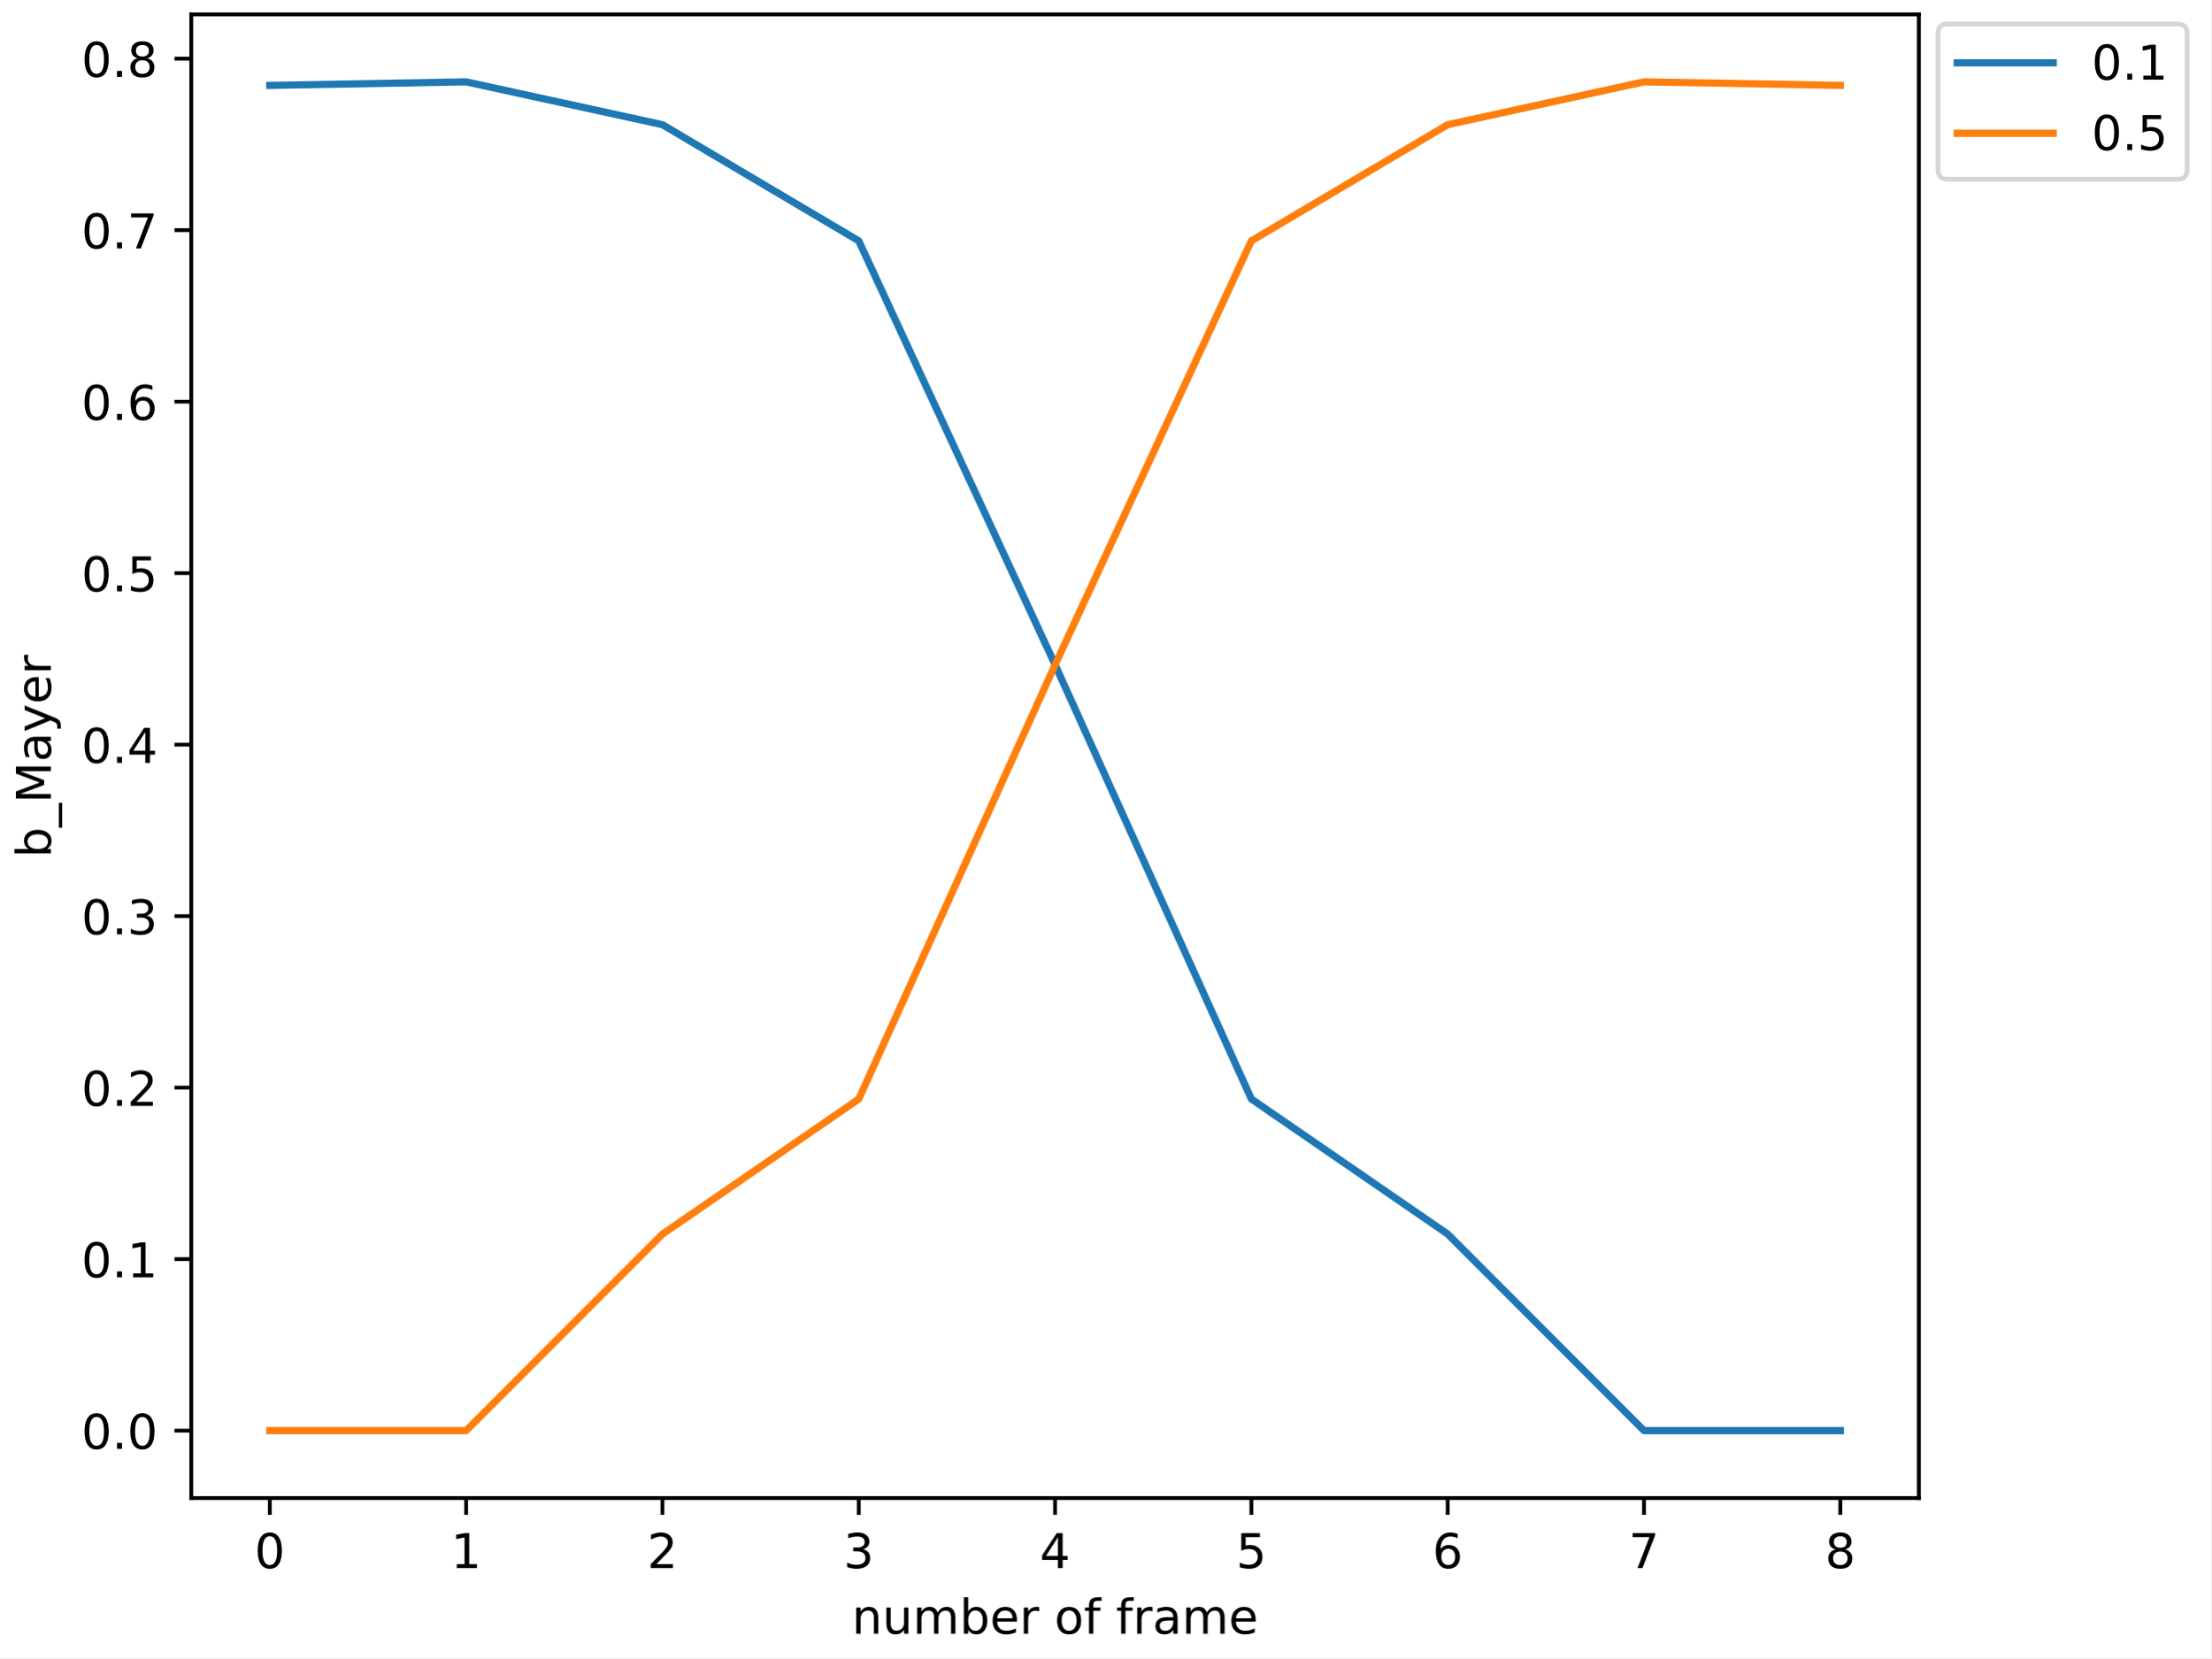
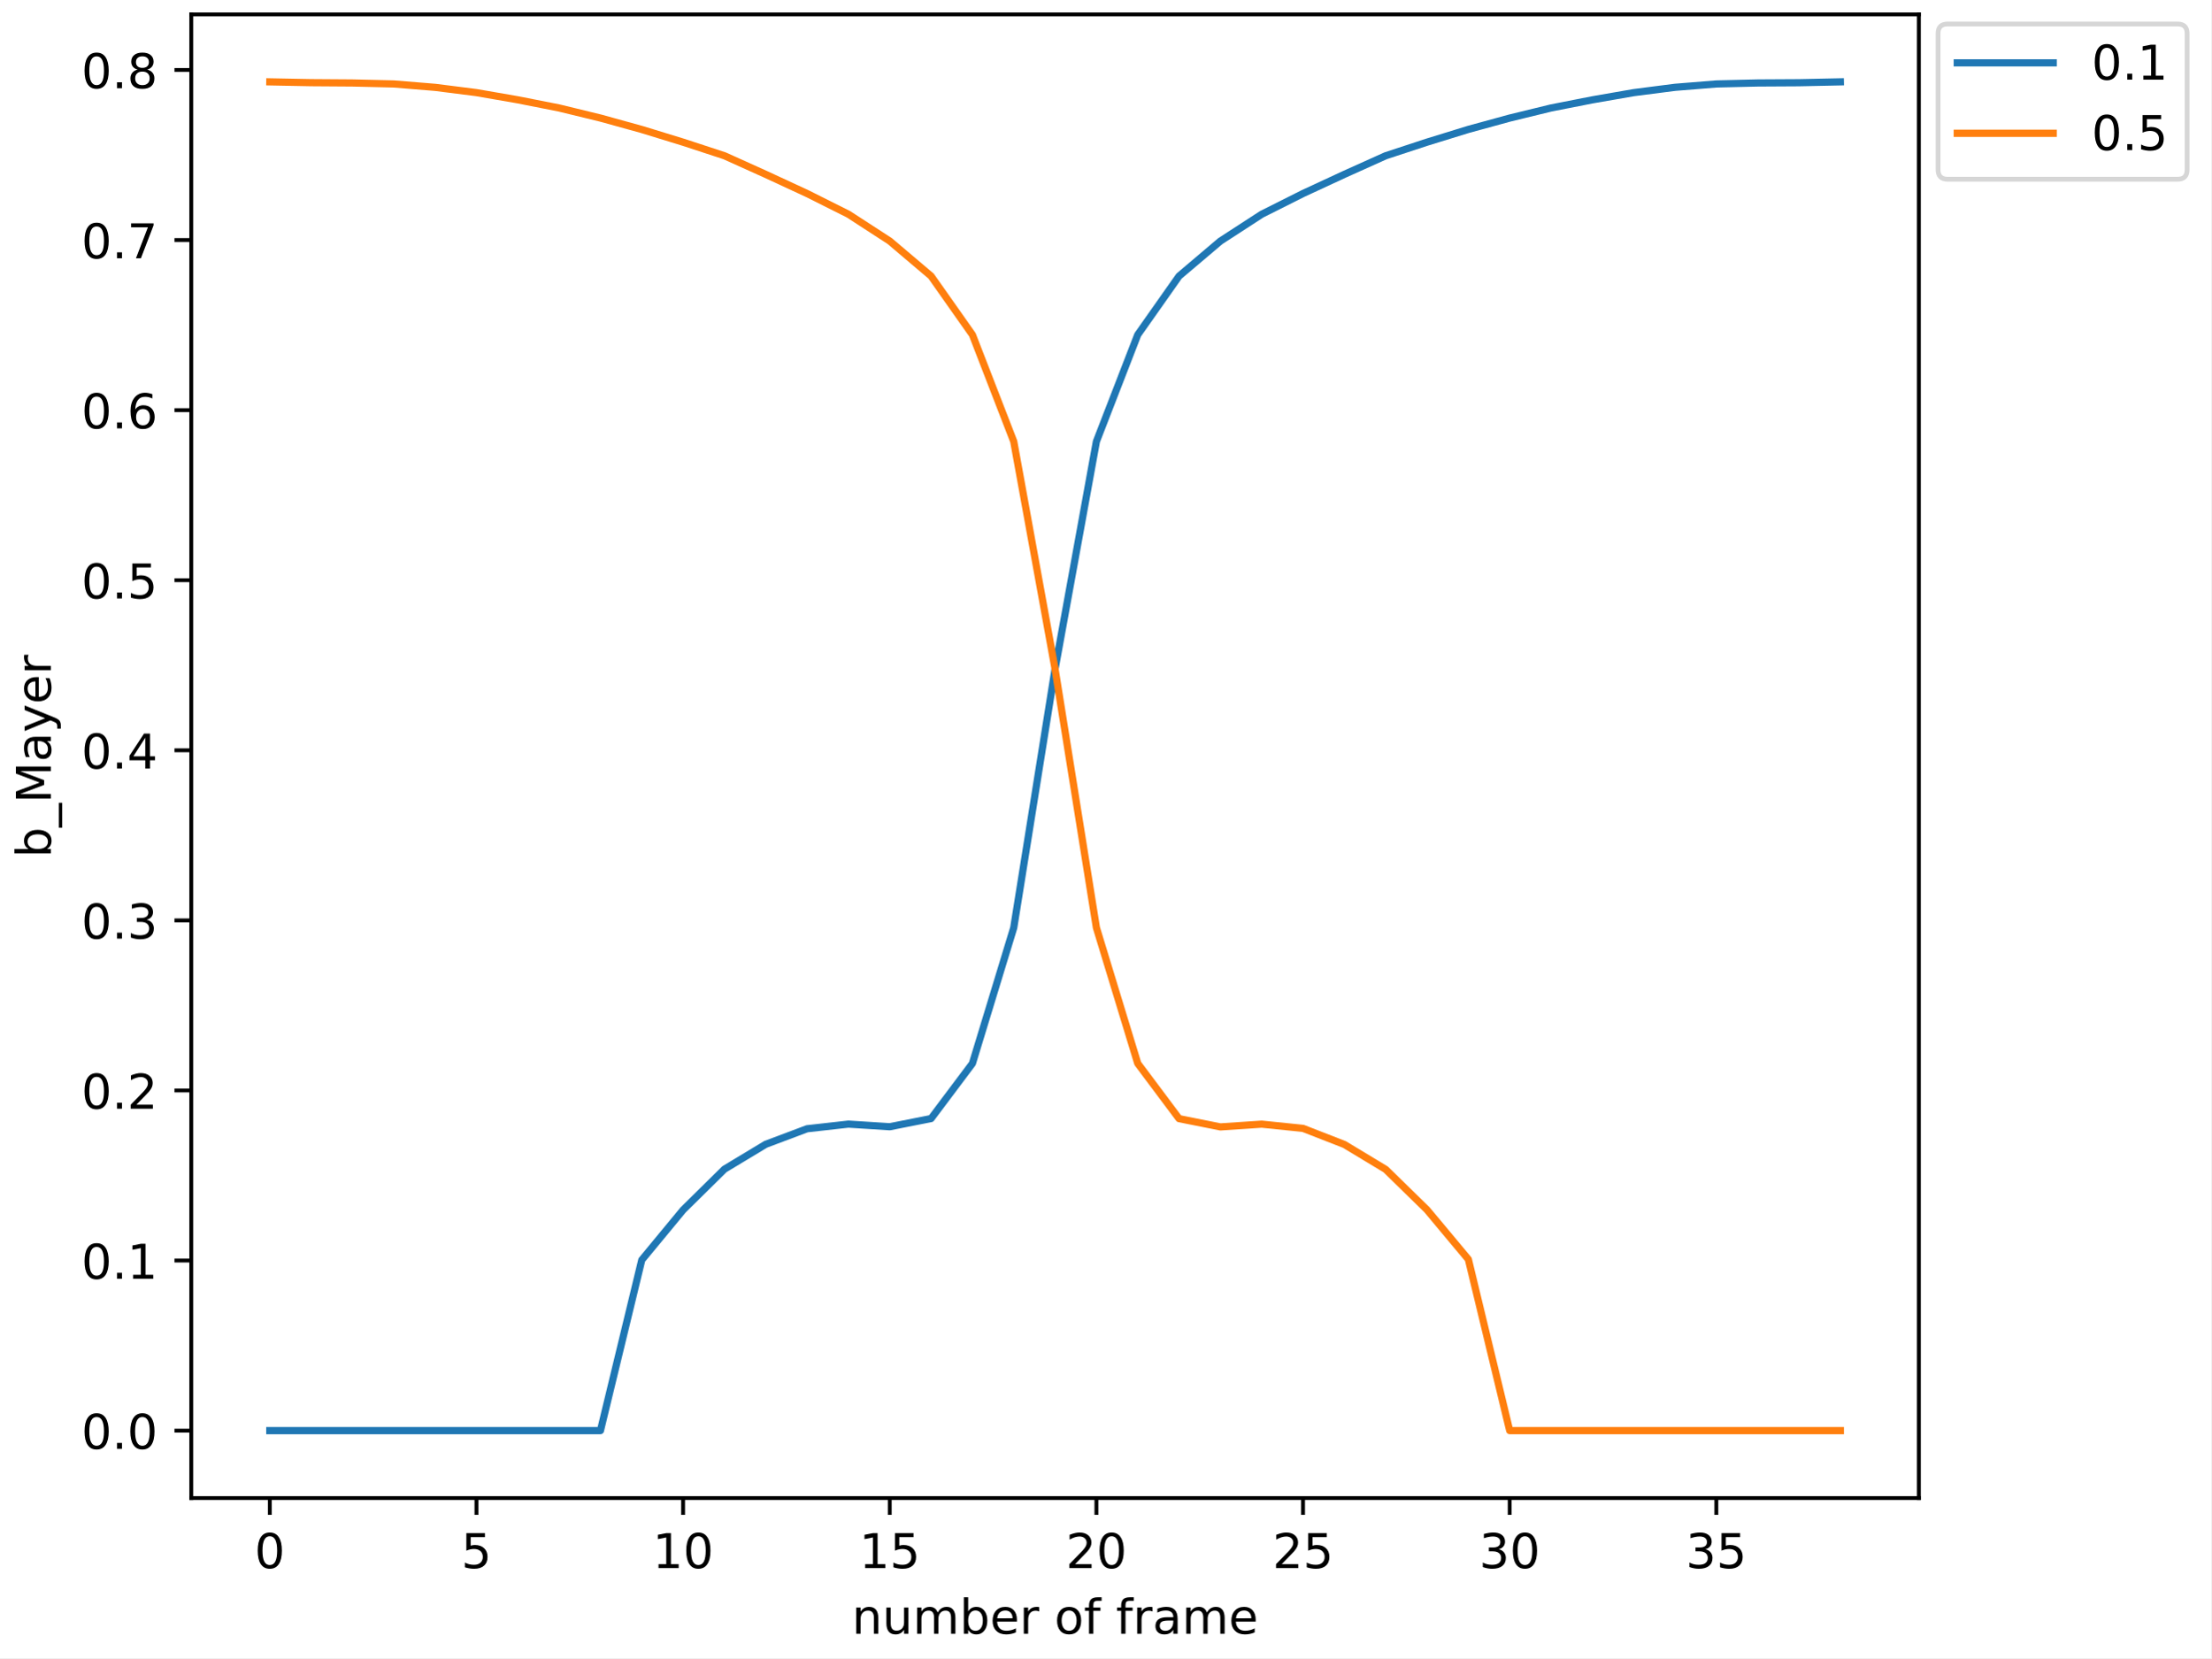
<svg xmlns="http://www.w3.org/2000/svg" xmlns:xlink="http://www.w3.org/1999/xlink" width="460.8pt" height="345.6pt" viewBox="0 0 460.8 345.6" version="1.1">
  <defs>
    <style type="text/css">*{stroke-linejoin: round; stroke-linecap: butt}</style>
  </defs>
  <g id="figure_1">
    <g id="patch_1">
      <path d="M 0 345.6  L 460.8 345.6  L 460.8 0  L 0 0  z " style="fill: #ffffff" />
    </g>
    <g id="axes_1">
      <g id="patch_2">
        <path d="M 39.86 312.244  L 399.896 312.244  L 399.896 3  L 39.86 3  z " style="fill: #ffffff" />
      </g>
      <g id="matplotlib.axis_1">
        <g id="xtick_1">
          <g id="line2d_1">
            <defs>
-               <path id="ma5e9bd788d" d="M 0 0  L 0 3.5  " style="stroke: #000000; stroke-width: 0.8" />
+               <path id="mf70bf6d22e" d="M 0 0  L 0 3.5  " style="stroke: #000000; stroke-width: 0.8" />
            </defs>
            <g>
-               <use xlink:href="#ma5e9bd788d" x="56.225" y="312.244" style="stroke: #000000; stroke-width: 0.8" />
+               <use xlink:href="#mf70bf6d22e" x="56.225" y="312.244" style="stroke: #000000; stroke-width: 0.8" />
            </g>
          </g>
          <g id="text_1">
            <g transform="translate(53.04366 326.8419) scale(0.1 -0.1)">
              <defs>
                <path id="DejaVuSans-30" d="M 2034 4250  Q 1547 4250 1301 3770  Q 1056 3291 1056 2328  Q 1056 1369 1301 889  Q 1547 409 2034 409  Q 2525 409 2770 889  Q 3016 1369 3016 2328  Q 3016 3291 2770 3770  Q 2525 4250 2034 4250  z M 2034 4750  Q 2819 4750 3233 4129  Q 3647 3509 3647 2328  Q 3647 1150 3233 529  Q 2819 -91 2034 -91  Q 1250 -91 836 529  Q 422 1150 422 2328  Q 422 3509 836 4129  Q 1250 4750 2034 4750  z " transform="scale(0.015625)" />
              </defs>
              <use xlink:href="#DejaVuSans-30" />
            </g>
          </g>
        </g>
        <g id="xtick_2">
          <g id="line2d_2">
            <g>
-               <use xlink:href="#ma5e9bd788d" x="97.138" y="312.244" style="stroke: #000000; stroke-width: 0.8" />
+               <use xlink:href="#mf70bf6d22e" x="99.291" y="312.244" style="stroke: #000000; stroke-width: 0.8" />
            </g>
          </g>
          <g id="text_2">
-             <g transform="translate(93.95691 326.8419) scale(0.1 -0.1)">
-               <defs>
-                 <path id="DejaVuSans-31" d="M 794 531  L 1825 531  L 1825 4091  L 703 3866  L 703 4441  L 1819 4666  L 2450 4666  L 2450 531  L 3481 531  L 3481 0  L 794 0  L 794 531  z " transform="scale(0.015625)" />
-               </defs>
-               <use xlink:href="#DejaVuSans-31" />
+             <g transform="translate(96.11023 326.8419) scale(0.1 -0.1)">
+               <defs>
+                 <path id="DejaVuSans-35" d="M 691 4666  L 3169 4666  L 3169 4134  L 1269 4134  L 1269 2991  Q 1406 3038 1543 3061  Q 1681 3084 1819 3084  Q 2600 3084 3056 2656  Q 3513 2228 3513 1497  Q 3513 744 3044 326  Q 2575 -91 1722 -91  Q 1428 -91 1123 -41  Q 819 9 494 109  L 494 744  Q 775 591 1075 516  Q 1375 441 1709 441  Q 2250 441 2565 725  Q 2881 1009 2881 1497  Q 2881 1984 2565 2268  Q 2250 2553 1709 2553  Q 1456 2553 1204 2497  Q 953 2441 691 2322  L 691 4666  z " transform="scale(0.015625)" />
+               </defs>
+               <use xlink:href="#DejaVuSans-35" />
            </g>
          </g>
        </g>
        <g id="xtick_3">
          <g id="line2d_3">
            <g>
-               <use xlink:href="#ma5e9bd788d" x="138.051" y="312.244" style="stroke: #000000; stroke-width: 0.8" />
+               <use xlink:href="#mf70bf6d22e" x="142.358" y="312.244" style="stroke: #000000; stroke-width: 0.8" />
            </g>
          </g>
          <g id="text_3">
-             <g transform="translate(134.8701 326.8419) scale(0.1 -0.1)">
-               <defs>
-                 <path id="DejaVuSans-32" d="M 1228 531  L 3431 531  L 3431 0  L 469 0  L 469 531  Q 828 903 1448 1529  Q 2069 2156 2228 2338  Q 2531 2678 2651 2914  Q 2772 3150 2772 3378  Q 2772 3750 2511 3984  Q 2250 4219 1831 4219  Q 1534 4219 1204 4116  Q 875 4013 500 3803  L 500 4441  Q 881 4594 1212 4672  Q 1544 4750 1819 4750  Q 2544 4750 2975 4387  Q 3406 4025 3406 3419  Q 3406 3131 3298 2873  Q 3191 2616 2906 2266  Q 2828 2175 2409 1742  Q 1991 1309 1228 531  z " transform="scale(0.015625)" />
-               </defs>
-               <use xlink:href="#DejaVuSans-32" />
+             <g transform="translate(135.9956 326.8419) scale(0.1 -0.1)">
+               <defs>
+                 <path id="DejaVuSans-31" d="M 794 531  L 1825 531  L 1825 4091  L 703 3866  L 703 4441  L 1819 4666  L 2450 4666  L 2450 531  L 3481 531  L 3481 0  L 794 0  L 794 531  z " transform="scale(0.015625)" />
+               </defs>
+               <use xlink:href="#DejaVuSans-31" />
+               <use xlink:href="#DejaVuSans-30" transform="translate(63.62305 0)" />
            </g>
          </g>
        </g>
        <g id="xtick_4">
          <g id="line2d_4">
            <g>
-               <use xlink:href="#ma5e9bd788d" x="178.965" y="312.244" style="stroke: #000000; stroke-width: 0.8" />
+               <use xlink:href="#mf70bf6d22e" x="185.425" y="312.244" style="stroke: #000000; stroke-width: 0.8" />
            </g>
          </g>
          <g id="text_4">
-             <g transform="translate(175.7834 326.8419) scale(0.1 -0.1)">
-               <defs>
-                 <path id="DejaVuSans-33" d="M 2597 2516  Q 3050 2419 3304 2112  Q 3559 1806 3559 1356  Q 3559 666 3084 287  Q 2609 -91 1734 -91  Q 1441 -91 1130 -33  Q 819 25 488 141  L 488 750  Q 750 597 1062 519  Q 1375 441 1716 441  Q 2309 441 2620 675  Q 2931 909 2931 1356  Q 2931 1769 2642 2001  Q 2353 2234 1838 2234  L 1294 2234  L 1294 2753  L 1863 2753  Q 2328 2753 2575 2939  Q 2822 3125 2822 3475  Q 2822 3834 2567 4026  Q 2313 4219 1838 4219  Q 1578 4219 1281 4162  Q 984 4106 628 3988  L 628 4550  Q 988 4650 1302 4700  Q 1616 4750 1894 4750  Q 2613 4750 3031 4423  Q 3450 4097 3450 3541  Q 3450 3153 3228 2886  Q 3006 2619 2597 2516  z " transform="scale(0.015625)" />
-               </defs>
-               <use xlink:href="#DejaVuSans-33" />
+             <g transform="translate(179.0621 326.8419) scale(0.1 -0.1)">
+               <use xlink:href="#DejaVuSans-31" />
+               <use xlink:href="#DejaVuSans-35" transform="translate(63.62305 0)" />
            </g>
          </g>
        </g>
        <g id="xtick_5">
          <g id="line2d_5">
            <g>
-               <use xlink:href="#ma5e9bd788d" x="219.878" y="312.244" style="stroke: #000000; stroke-width: 0.8" />
+               <use xlink:href="#mf70bf6d22e" x="228.491" y="312.244" style="stroke: #000000; stroke-width: 0.8" />
            </g>
          </g>
          <g id="text_5">
-             <g transform="translate(216.6966 326.8419) scale(0.1 -0.1)">
-               <defs>
-                 <path id="DejaVuSans-34" d="M 2419 4116  L 825 1625  L 2419 1625  L 2419 4116  z M 2253 4666  L 3047 4666  L 3047 1625  L 3713 1625  L 3713 1100  L 3047 1100  L 3047 0  L 2419 0  L 2419 1100  L 313 1100  L 313 1709  L 2253 4666  z " transform="scale(0.015625)" />
-               </defs>
-               <use xlink:href="#DejaVuSans-34" />
+             <g transform="translate(222.1287 326.8419) scale(0.1 -0.1)">
+               <defs>
+                 <path id="DejaVuSans-32" d="M 1228 531  L 3431 531  L 3431 0  L 469 0  L 469 531  Q 828 903 1448 1529  Q 2069 2156 2228 2338  Q 2531 2678 2651 2914  Q 2772 3150 2772 3378  Q 2772 3750 2511 3984  Q 2250 4219 1831 4219  Q 1534 4219 1204 4116  Q 875 4013 500 3803  L 500 4441  Q 881 4594 1212 4672  Q 1544 4750 1819 4750  Q 2544 4750 2975 4387  Q 3406 4025 3406 3419  Q 3406 3131 3298 2873  Q 3191 2616 2906 2266  Q 2828 2175 2409 1742  Q 1991 1309 1228 531  z " transform="scale(0.015625)" />
+               </defs>
+               <use xlink:href="#DejaVuSans-32" />
+               <use xlink:href="#DejaVuSans-30" transform="translate(63.62305 0)" />
            </g>
          </g>
        </g>
        <g id="xtick_6">
          <g id="line2d_6">
            <g>
-               <use xlink:href="#ma5e9bd788d" x="260.791" y="312.244" style="stroke: #000000; stroke-width: 0.8" />
+               <use xlink:href="#mf70bf6d22e" x="271.558" y="312.244" style="stroke: #000000; stroke-width: 0.8" />
            </g>
          </g>
          <g id="text_6">
-             <g transform="translate(257.6099 326.8419) scale(0.1 -0.1)">
-               <defs>
-                 <path id="DejaVuSans-35" d="M 691 4666  L 3169 4666  L 3169 4134  L 1269 4134  L 1269 2991  Q 1406 3038 1543 3061  Q 1681 3084 1819 3084  Q 2600 3084 3056 2656  Q 3513 2228 3513 1497  Q 3513 744 3044 326  Q 2575 -91 1722 -91  Q 1428 -91 1123 -41  Q 819 9 494 109  L 494 744  Q 775 591 1075 516  Q 1375 441 1709 441  Q 2250 441 2565 725  Q 2881 1009 2881 1497  Q 2881 1984 2565 2268  Q 2250 2553 1709 2553  Q 1456 2553 1204 2497  Q 953 2441 691 2322  L 691 4666  z " transform="scale(0.015625)" />
-               </defs>
-               <use xlink:href="#DejaVuSans-35" />
+             <g transform="translate(265.1953 326.8419) scale(0.1 -0.1)">
+               <use xlink:href="#DejaVuSans-32" />
+               <use xlink:href="#DejaVuSans-35" transform="translate(63.62305 0)" />
            </g>
          </g>
        </g>
        <g id="xtick_7">
          <g id="line2d_7">
            <g>
-               <use xlink:href="#ma5e9bd788d" x="301.704" y="312.244" style="stroke: #000000; stroke-width: 0.8" />
+               <use xlink:href="#mf70bf6d22e" x="314.624" y="312.244" style="stroke: #000000; stroke-width: 0.8" />
            </g>
          </g>
          <g id="text_7">
-             <g transform="translate(298.5231 326.8419) scale(0.1 -0.1)">
-               <defs>
-                 <path id="DejaVuSans-36" d="M 2113 2584  Q 1688 2584 1439 2293  Q 1191 2003 1191 1497  Q 1191 994 1439 701  Q 1688 409 2113 409  Q 2538 409 2786 701  Q 3034 994 3034 1497  Q 3034 2003 2786 2293  Q 2538 2584 2113 2584  z M 3366 4563  L 3366 3988  Q 3128 4100 2886 4159  Q 2644 4219 2406 4219  Q 1781 4219 1451 3797  Q 1122 3375 1075 2522  Q 1259 2794 1537 2939  Q 1816 3084 2150 3084  Q 2853 3084 3261 2657  Q 3669 2231 3669 1497  Q 3669 778 3244 343  Q 2819 -91 2113 -91  Q 1303 -91 875 529  Q 447 1150 447 2328  Q 447 3434 972 4092  Q 1497 4750 2381 4750  Q 2619 4750 2861 4703  Q 3103 4656 3366 4563  z " transform="scale(0.015625)" />
-               </defs>
-               <use xlink:href="#DejaVuSans-36" />
+             <g transform="translate(308.2618 326.8419) scale(0.1 -0.1)">
+               <defs>
+                 <path id="DejaVuSans-33" d="M 2597 2516  Q 3050 2419 3304 2112  Q 3559 1806 3559 1356  Q 3559 666 3084 287  Q 2609 -91 1734 -91  Q 1441 -91 1130 -33  Q 819 25 488 141  L 488 750  Q 750 597 1062 519  Q 1375 441 1716 441  Q 2309 441 2620 675  Q 2931 909 2931 1356  Q 2931 1769 2642 2001  Q 2353 2234 1838 2234  L 1294 2234  L 1294 2753  L 1863 2753  Q 2328 2753 2575 2939  Q 2822 3125 2822 3475  Q 2822 3834 2567 4026  Q 2313 4219 1838 4219  Q 1578 4219 1281 4162  Q 984 4106 628 3988  L 628 4550  Q 988 4650 1302 4700  Q 1616 4750 1894 4750  Q 2613 4750 3031 4423  Q 3450 4097 3450 3541  Q 3450 3153 3228 2886  Q 3006 2619 2597 2516  z " transform="scale(0.015625)" />
+               </defs>
+               <use xlink:href="#DejaVuSans-33" />
+               <use xlink:href="#DejaVuSans-30" transform="translate(63.62305 0)" />
            </g>
          </g>
        </g>
        <g id="xtick_8">
          <g id="line2d_8">
            <g>
-               <use xlink:href="#ma5e9bd788d" x="342.618" y="312.244" style="stroke: #000000; stroke-width: 0.8" />
+               <use xlink:href="#mf70bf6d22e" x="357.691" y="312.244" style="stroke: #000000; stroke-width: 0.8" />
            </g>
          </g>
          <g id="text_8">
-             <g transform="translate(339.4364 326.8419) scale(0.1 -0.1)">
-               <defs>
-                 <path id="DejaVuSans-37" d="M 525 4666  L 3525 4666  L 3525 4397  L 1831 0  L 1172 0  L 2766 4134  L 525 4134  L 525 4666  z " transform="scale(0.015625)" />
-               </defs>
-               <use xlink:href="#DejaVuSans-37" />
-             </g>
-           </g>
-         </g>
-         <g id="xtick_9">
-           <g id="line2d_9">
-             <g>
-               <use xlink:href="#ma5e9bd788d" x="383.531" y="312.244" style="stroke: #000000; stroke-width: 0.8" />
-             </g>
-           </g>
-           <g id="text_9">
-             <g transform="translate(380.3496 326.8419) scale(0.1 -0.1)">
-               <defs>
-                 <path id="DejaVuSans-38" d="M 2034 2216  Q 1584 2216 1326 1975  Q 1069 1734 1069 1313  Q 1069 891 1326 650  Q 1584 409 2034 409  Q 2484 409 2743 651  Q 3003 894 3003 1313  Q 3003 1734 2745 1975  Q 2488 2216 2034 2216  z M 1403 2484  Q 997 2584 770 2862  Q 544 3141 544 3541  Q 544 4100 942 4425  Q 1341 4750 2034 4750  Q 2731 4750 3128 4425  Q 3525 4100 3525 3541  Q 3525 3141 3298 2862  Q 3072 2584 2669 2484  Q 3125 2378 3379 2068  Q 3634 1759 3634 1313  Q 3634 634 3220 271  Q 2806 -91 2034 -91  Q 1263 -91 848 271  Q 434 634 434 1313  Q 434 1759 690 2068  Q 947 2378 1403 2484  z M 1172 3481  Q 1172 3119 1398 2916  Q 1625 2713 2034 2713  Q 2441 2713 2670 2916  Q 2900 3119 2900 3481  Q 2900 3844 2670 4047  Q 2441 4250 2034 4250  Q 1625 4250 1398 4047  Q 1172 3844 1172 3481  z " transform="scale(0.015625)" />
-               </defs>
-               <use xlink:href="#DejaVuSans-38" />
-             </g>
-           </g>
-         </g>
-         <g id="text_10">
+             <g transform="translate(351.3284 326.8419) scale(0.1 -0.1)">
+               <use xlink:href="#DejaVuSans-33" />
+               <use xlink:href="#DejaVuSans-35" transform="translate(63.62305 0)" />
+             </g>
+           </g>
+         </g>
+         <g id="text_9">
          <g transform="translate(177.5396 340.5201) scale(0.1 -0.1)">
            <defs>
              <path id="DejaVuSans-6e" d="M 3513 2113  L 3513 0  L 2938 0  L 2938 2094  Q 2938 2591 2744 2837  Q 2550 3084 2163 3084  Q 1697 3084 1428 2787  Q 1159 2491 1159 1978  L 1159 0  L 581 0  L 581 3500  L 1159 3500  L 1159 2956  Q 1366 3272 1645 3428  Q 1925 3584 2291 3584  Q 2894 3584 3203 3211  Q 3513 2838 3513 2113  z " transform="scale(0.015625)" />
              <path id="DejaVuSans-75" d="M 544 1381  L 544 3500  L 1119 3500  L 1119 1403  Q 1119 906 1312 657  Q 1506 409 1894 409  Q 2359 409 2629 706  Q 2900 1003 2900 1516  L 2900 3500  L 3475 3500  L 3475 0  L 2900 0  L 2900 538  Q 2691 219 2414 64  Q 2138 -91 1772 -91  Q 1169 -91 856 284  Q 544 659 544 1381  z M 1991 3584  L 1991 3584  z " transform="scale(0.015625)" />
              <path id="DejaVuSans-6d" d="M 3328 2828  Q 3544 3216 3844 3400  Q 4144 3584 4550 3584  Q 5097 3584 5394 3201  Q 5691 2819 5691 2113  L 5691 0  L 5113 0  L 5113 2094  Q 5113 2597 4934 2840  Q 4756 3084 4391 3084  Q 3944 3084 3684 2787  Q 3425 2491 3425 1978  L 3425 0  L 2847 0  L 2847 2094  Q 2847 2600 2669 2842  Q 2491 3084 2119 3084  Q 1678 3084 1418 2786  Q 1159 2488 1159 1978  L 1159 0  L 581 0  L 581 3500  L 1159 3500  L 1159 2956  Q 1356 3278 1631 3431  Q 1906 3584 2284 3584  Q 2666 3584 2933 3390  Q 3200 3197 3328 2828  z " transform="scale(0.015625)" />
              <path id="DejaVuSans-62" d="M 3116 1747  Q 3116 2381 2855 2742  Q 2594 3103 2138 3103  Q 1681 3103 1420 2742  Q 1159 2381 1159 1747  Q 1159 1113 1420 752  Q 1681 391 2138 391  Q 2594 391 2855 752  Q 3116 1113 3116 1747  z M 1159 2969  Q 1341 3281 1617 3432  Q 1894 3584 2278 3584  Q 2916 3584 3314 3078  Q 3713 2572 3713 1747  Q 3713 922 3314 415  Q 2916 -91 2278 -91  Q 1894 -91 1617 61  Q 1341 213 1159 525  L 1159 0  L 581 0  L 581 4863  L 1159 4863  L 1159 2969  z " transform="scale(0.015625)" />
              <path id="DejaVuSans-65" d="M 3597 1894  L 3597 1613  L 953 1613  Q 991 1019 1311 708  Q 1631 397 2203 397  Q 2534 397 2845 478  Q 3156 559 3463 722  L 3463 178  Q 3153 47 2828 -22  Q 2503 -91 2169 -91  Q 1331 -91 842 396  Q 353 884 353 1716  Q 353 2575 817 3079  Q 1281 3584 2069 3584  Q 2775 3584 3186 3129  Q 3597 2675 3597 1894  z M 3022 2063  Q 3016 2534 2758 2815  Q 2500 3097 2075 3097  Q 1594 3097 1305 2825  Q 1016 2553 972 2059  L 3022 2063  z " transform="scale(0.015625)" />
              <path id="DejaVuSans-72" d="M 2631 2963  Q 2534 3019 2420 3045  Q 2306 3072 2169 3072  Q 1681 3072 1420 2755  Q 1159 2438 1159 1844  L 1159 0  L 581 0  L 581 3500  L 1159 3500  L 1159 2956  Q 1341 3275 1631 3429  Q 1922 3584 2338 3584  Q 2397 3584 2469 3576  Q 2541 3569 2628 3553  L 2631 2963  z " transform="scale(0.015625)" />
              <path id="DejaVuSans-20" transform="scale(0.015625)" />
              <path id="DejaVuSans-6f" d="M 1959 3097  Q 1497 3097 1228 2736  Q 959 2375 959 1747  Q 959 1119 1226 758  Q 1494 397 1959 397  Q 2419 397 2687 759  Q 2956 1122 2956 1747  Q 2956 2369 2687 2733  Q 2419 3097 1959 3097  z M 1959 3584  Q 2709 3584 3137 3096  Q 3566 2609 3566 1747  Q 3566 888 3137 398  Q 2709 -91 1959 -91  Q 1206 -91 779 398  Q 353 888 353 1747  Q 353 2609 779 3096  Q 1206 3584 1959 3584  z " transform="scale(0.015625)" />
              <path id="DejaVuSans-66" d="M 2375 4863  L 2375 4384  L 1825 4384  Q 1516 4384 1395 4259  Q 1275 4134 1275 3809  L 1275 3500  L 2222 3500  L 2222 3053  L 1275 3053  L 1275 0  L 697 0  L 697 3053  L 147 3053  L 147 3500  L 697 3500  L 697 3744  Q 697 4328 969 4595  Q 1241 4863 1831 4863  L 2375 4863  z " transform="scale(0.015625)" />
              <path id="DejaVuSans-61" d="M 2194 1759  Q 1497 1759 1228 1600  Q 959 1441 959 1056  Q 959 750 1161 570  Q 1363 391 1709 391  Q 2188 391 2477 730  Q 2766 1069 2766 1631  L 2766 1759  L 2194 1759  z M 3341 1997  L 3341 0  L 2766 0  L 2766 531  Q 2569 213 2275 61  Q 1981 -91 1556 -91  Q 1019 -91 701 211  Q 384 513 384 1019  Q 384 1609 779 1909  Q 1175 2209 1959 2209  L 2766 2209  L 2766 2266  Q 2766 2663 2505 2880  Q 2244 3097 1772 3097  Q 1472 3097 1187 3025  Q 903 2953 641 2809  L 641 3341  Q 956 3463 1253 3523  Q 1550 3584 1831 3584  Q 2591 3584 2966 3190  Q 3341 2797 3341 1997  z " transform="scale(0.015625)" />
            </defs>
            <use xlink:href="#DejaVuSans-6e" />
            <use xlink:href="#DejaVuSans-75" transform="translate(63.37891 0)" />
            <use xlink:href="#DejaVuSans-6d" transform="translate(126.7578 0)" />
            <use xlink:href="#DejaVuSans-62" transform="translate(224.1699 0)" />
            <use xlink:href="#DejaVuSans-65" transform="translate(287.6465 0)" />
            <use xlink:href="#DejaVuSans-72" transform="translate(349.1699 0)" />
            <use xlink:href="#DejaVuSans-20" transform="translate(390.2832 0)" />
            <use xlink:href="#DejaVuSans-6f" transform="translate(422.0703 0)" />
            <use xlink:href="#DejaVuSans-66" transform="translate(483.252 0)" />
            <use xlink:href="#DejaVuSans-20" transform="translate(518.457 0)" />
            <use xlink:href="#DejaVuSans-66" transform="translate(550.2441 0)" />
            <use xlink:href="#DejaVuSans-72" transform="translate(585.4492 0)" />
            <use xlink:href="#DejaVuSans-61" transform="translate(626.5625 0)" />
            <use xlink:href="#DejaVuSans-6d" transform="translate(687.8418 0)" />
            <use xlink:href="#DejaVuSans-65" transform="translate(785.2539 0)" />
          </g>
        </g>
      </g>
      <g id="matplotlib.axis_2">
        <g id="ytick_1">
+           <g id="line2d_9">
+             <defs>
+               <path id="m27a65b1742" d="M 0 0  L -3.5 0  " style="stroke: #000000; stroke-width: 0.8" />
+             </defs>
+             <g>
+               <use xlink:href="#m27a65b1742" x="39.86" y="298.187" style="stroke: #000000; stroke-width: 0.8" />
+             </g>
+           </g>
+           <g id="text_10">
+             <g transform="translate(16.95649 301.9862) scale(0.1 -0.1)">
+               <defs>
+                 <path id="DejaVuSans-2e" d="M 684 794  L 1344 794  L 1344 0  L 684 0  L 684 794  z " transform="scale(0.015625)" />
+               </defs>
+               <use xlink:href="#DejaVuSans-30" />
+               <use xlink:href="#DejaVuSans-2e" transform="translate(63.62305 0)" />
+               <use xlink:href="#DejaVuSans-30" transform="translate(95.41016 0)" />
+             </g>
+           </g>
+         </g>
+         <g id="ytick_2">
          <g id="line2d_10">
-             <defs>
-               <path id="m74768f592a" d="M 0 0  L -3.5 0  " style="stroke: #000000; stroke-width: 0.8" />
-             </defs>
-             <g>
-               <use xlink:href="#m74768f592a" x="39.86" y="298.187" style="stroke: #000000; stroke-width: 0.8" />
+             <g>
+               <use xlink:href="#m27a65b1742" x="39.86" y="262.737" style="stroke: #000000; stroke-width: 0.8" />
            </g>
          </g>
          <g id="text_11">
-             <g transform="translate(16.95649 301.9862) scale(0.1 -0.1)">
-               <defs>
-                 <path id="DejaVuSans-2e" d="M 684 794  L 1344 794  L 1344 0  L 684 0  L 684 794  z " transform="scale(0.015625)" />
-               </defs>
-               <use xlink:href="#DejaVuSans-30" />
-               <use xlink:href="#DejaVuSans-2e" transform="translate(63.62305 0)" />
-               <use xlink:href="#DejaVuSans-30" transform="translate(95.41016 0)" />
-             </g>
-           </g>
-         </g>
-         <g id="ytick_2">
+             <g transform="translate(16.95649 266.5358) scale(0.1 -0.1)">
+               <use xlink:href="#DejaVuSans-30" />
+               <use xlink:href="#DejaVuSans-2e" transform="translate(63.62305 0)" />
+               <use xlink:href="#DejaVuSans-31" transform="translate(95.41016 0)" />
+             </g>
+           </g>
+         </g>
+         <g id="ytick_3">
          <g id="line2d_11">
            <g>
-               <use xlink:href="#m74768f592a" x="39.86" y="262.442" style="stroke: #000000; stroke-width: 0.8" />
+               <use xlink:href="#m27a65b1742" x="39.86" y="227.286" style="stroke: #000000; stroke-width: 0.8" />
            </g>
          </g>
          <g id="text_12">
-             <g transform="translate(16.95649 266.2407) scale(0.1 -0.1)">
-               <use xlink:href="#DejaVuSans-30" />
-               <use xlink:href="#DejaVuSans-2e" transform="translate(63.62305 0)" />
-               <use xlink:href="#DejaVuSans-31" transform="translate(95.41016 0)" />
-             </g>
-           </g>
-         </g>
-         <g id="ytick_3">
+             <g transform="translate(16.95649 231.0853) scale(0.1 -0.1)">
+               <use xlink:href="#DejaVuSans-30" />
+               <use xlink:href="#DejaVuSans-2e" transform="translate(63.62305 0)" />
+               <use xlink:href="#DejaVuSans-32" transform="translate(95.41016 0)" />
+             </g>
+           </g>
+         </g>
+         <g id="ytick_4">
          <g id="line2d_12">
            <g>
-               <use xlink:href="#m74768f592a" x="39.86" y="226.696" style="stroke: #000000; stroke-width: 0.8" />
+               <use xlink:href="#m27a65b1742" x="39.86" y="191.836" style="stroke: #000000; stroke-width: 0.8" />
            </g>
          </g>
          <g id="text_13">
-             <g transform="translate(16.95649 230.4953) scale(0.1 -0.1)">
-               <use xlink:href="#DejaVuSans-30" />
-               <use xlink:href="#DejaVuSans-2e" transform="translate(63.62305 0)" />
-               <use xlink:href="#DejaVuSans-32" transform="translate(95.41016 0)" />
-             </g>
-           </g>
-         </g>
-         <g id="ytick_4">
+             <g transform="translate(16.95649 195.6349) scale(0.1 -0.1)">
+               <use xlink:href="#DejaVuSans-30" />
+               <use xlink:href="#DejaVuSans-2e" transform="translate(63.62305 0)" />
+               <use xlink:href="#DejaVuSans-33" transform="translate(95.41016 0)" />
+             </g>
+           </g>
+         </g>
+         <g id="ytick_5">
          <g id="line2d_13">
            <g>
-               <use xlink:href="#m74768f592a" x="39.86" y="190.951" style="stroke: #000000; stroke-width: 0.8" />
+               <use xlink:href="#m27a65b1742" x="39.86" y="156.385" style="stroke: #000000; stroke-width: 0.8" />
            </g>
          </g>
          <g id="text_14">
-             <g transform="translate(16.95649 194.7498) scale(0.1 -0.1)">
-               <use xlink:href="#DejaVuSans-30" />
-               <use xlink:href="#DejaVuSans-2e" transform="translate(63.62305 0)" />
-               <use xlink:href="#DejaVuSans-33" transform="translate(95.41016 0)" />
-             </g>
-           </g>
-         </g>
-         <g id="ytick_5">
+             <g transform="translate(16.95649 160.1844) scale(0.1 -0.1)">
+               <defs>
+                 <path id="DejaVuSans-34" d="M 2419 4116  L 825 1625  L 2419 1625  L 2419 4116  z M 2253 4666  L 3047 4666  L 3047 1625  L 3713 1625  L 3713 1100  L 3047 1100  L 3047 0  L 2419 0  L 2419 1100  L 313 1100  L 313 1709  L 2253 4666  z " transform="scale(0.015625)" />
+               </defs>
+               <use xlink:href="#DejaVuSans-30" />
+               <use xlink:href="#DejaVuSans-2e" transform="translate(63.62305 0)" />
+               <use xlink:href="#DejaVuSans-34" transform="translate(95.41016 0)" />
+             </g>
+           </g>
+         </g>
+         <g id="ytick_6">
          <g id="line2d_14">
            <g>
-               <use xlink:href="#m74768f592a" x="39.86" y="155.205" style="stroke: #000000; stroke-width: 0.8" />
+               <use xlink:href="#m27a65b1742" x="39.86" y="120.935" style="stroke: #000000; stroke-width: 0.8" />
            </g>
          </g>
          <g id="text_15">
-             <g transform="translate(16.95649 159.0043) scale(0.1 -0.1)">
-               <use xlink:href="#DejaVuSans-30" />
-               <use xlink:href="#DejaVuSans-2e" transform="translate(63.62305 0)" />
-               <use xlink:href="#DejaVuSans-34" transform="translate(95.41016 0)" />
-             </g>
-           </g>
-         </g>
-         <g id="ytick_6">
+             <g transform="translate(16.95649 124.734) scale(0.1 -0.1)">
+               <use xlink:href="#DejaVuSans-30" />
+               <use xlink:href="#DejaVuSans-2e" transform="translate(63.62305 0)" />
+               <use xlink:href="#DejaVuSans-35" transform="translate(95.41016 0)" />
+             </g>
+           </g>
+         </g>
+         <g id="ytick_7">
          <g id="line2d_15">
            <g>
-               <use xlink:href="#m74768f592a" x="39.86" y="119.46" style="stroke: #000000; stroke-width: 0.8" />
+               <use xlink:href="#m27a65b1742" x="39.86" y="85.484" style="stroke: #000000; stroke-width: 0.8" />
            </g>
          </g>
          <g id="text_16">
-             <g transform="translate(16.95649 123.2589) scale(0.1 -0.1)">
-               <use xlink:href="#DejaVuSans-30" />
-               <use xlink:href="#DejaVuSans-2e" transform="translate(63.62305 0)" />
-               <use xlink:href="#DejaVuSans-35" transform="translate(95.41016 0)" />
-             </g>
-           </g>
-         </g>
-         <g id="ytick_7">
+             <g transform="translate(16.95649 89.28351) scale(0.1 -0.1)">
+               <defs>
+                 <path id="DejaVuSans-36" d="M 2113 2584  Q 1688 2584 1439 2293  Q 1191 2003 1191 1497  Q 1191 994 1439 701  Q 1688 409 2113 409  Q 2538 409 2786 701  Q 3034 994 3034 1497  Q 3034 2003 2786 2293  Q 2538 2584 2113 2584  z M 3366 4563  L 3366 3988  Q 3128 4100 2886 4159  Q 2644 4219 2406 4219  Q 1781 4219 1451 3797  Q 1122 3375 1075 2522  Q 1259 2794 1537 2939  Q 1816 3084 2150 3084  Q 2853 3084 3261 2657  Q 3669 2231 3669 1497  Q 3669 778 3244 343  Q 2819 -91 2113 -91  Q 1303 -91 875 529  Q 447 1150 447 2328  Q 447 3434 972 4092  Q 1497 4750 2381 4750  Q 2619 4750 2861 4703  Q 3103 4656 3366 4563  z " transform="scale(0.015625)" />
+               </defs>
+               <use xlink:href="#DejaVuSans-30" />
+               <use xlink:href="#DejaVuSans-2e" transform="translate(63.62305 0)" />
+               <use xlink:href="#DejaVuSans-36" transform="translate(95.41016 0)" />
+             </g>
+           </g>
+         </g>
+         <g id="ytick_8">
          <g id="line2d_16">
            <g>
-               <use xlink:href="#m74768f592a" x="39.86" y="83.714" style="stroke: #000000; stroke-width: 0.8" />
+               <use xlink:href="#m27a65b1742" x="39.86" y="50.034" style="stroke: #000000; stroke-width: 0.8" />
            </g>
          </g>
          <g id="text_17">
-             <g transform="translate(16.95649 87.5134) scale(0.1 -0.1)">
-               <use xlink:href="#DejaVuSans-30" />
-               <use xlink:href="#DejaVuSans-2e" transform="translate(63.62305 0)" />
-               <use xlink:href="#DejaVuSans-36" transform="translate(95.41016 0)" />
-             </g>
-           </g>
-         </g>
-         <g id="ytick_8">
+             <g transform="translate(16.95649 53.83305) scale(0.1 -0.1)">
+               <defs>
+                 <path id="DejaVuSans-37" d="M 525 4666  L 3525 4666  L 3525 4397  L 1831 0  L 1172 0  L 2766 4134  L 525 4134  L 525 4666  z " transform="scale(0.015625)" />
+               </defs>
+               <use xlink:href="#DejaVuSans-30" />
+               <use xlink:href="#DejaVuSans-2e" transform="translate(63.62305 0)" />
+               <use xlink:href="#DejaVuSans-37" transform="translate(95.41016 0)" />
+             </g>
+           </g>
+         </g>
+         <g id="ytick_9">
          <g id="line2d_17">
            <g>
-               <use xlink:href="#m74768f592a" x="39.86" y="47.969" style="stroke: #000000; stroke-width: 0.8" />
+               <use xlink:href="#m27a65b1742" x="39.86" y="14.583" style="stroke: #000000; stroke-width: 0.8" />
            </g>
          </g>
          <g id="text_18">
-             <g transform="translate(16.95649 51.76793) scale(0.1 -0.1)">
-               <use xlink:href="#DejaVuSans-30" />
-               <use xlink:href="#DejaVuSans-2e" transform="translate(63.62305 0)" />
-               <use xlink:href="#DejaVuSans-37" transform="translate(95.41016 0)" />
-             </g>
-           </g>
-         </g>
-         <g id="ytick_9">
-           <g id="line2d_18">
-             <g>
-               <use xlink:href="#m74768f592a" x="39.86" y="12.223" style="stroke: #000000; stroke-width: 0.8" />
-             </g>
-           </g>
-           <g id="text_19">
-             <g transform="translate(16.95649 16.02247) scale(0.1 -0.1)">
+             <g transform="translate(16.95649 18.3826) scale(0.1 -0.1)">
+               <defs>
+                 <path id="DejaVuSans-38" d="M 2034 2216  Q 1584 2216 1326 1975  Q 1069 1734 1069 1313  Q 1069 891 1326 650  Q 1584 409 2034 409  Q 2484 409 2743 651  Q 3003 894 3003 1313  Q 3003 1734 2745 1975  Q 2488 2216 2034 2216  z M 1403 2484  Q 997 2584 770 2862  Q 544 3141 544 3541  Q 544 4100 942 4425  Q 1341 4750 2034 4750  Q 2731 4750 3128 4425  Q 3525 4100 3525 3541  Q 3525 3141 3298 2862  Q 3072 2584 2669 2484  Q 3125 2378 3379 2068  Q 3634 1759 3634 1313  Q 3634 634 3220 271  Q 2806 -91 2034 -91  Q 1263 -91 848 271  Q 434 634 434 1313  Q 434 1759 690 2068  Q 947 2378 1403 2484  z M 1172 3481  Q 1172 3119 1398 2916  Q 1625 2713 2034 2713  Q 2441 2713 2670 2916  Q 2900 3119 2900 3481  Q 2900 3844 2670 4047  Q 2441 4250 2034 4250  Q 1625 4250 1398 4047  Q 1172 3844 1172 3481  z " transform="scale(0.015625)" />
+               </defs>
              <use xlink:href="#DejaVuSans-30" />
              <use xlink:href="#DejaVuSans-2e" transform="translate(63.62305 0)" />
              <use xlink:href="#DejaVuSans-38" transform="translate(95.41016 0)" />
            </g>
          </g>
        </g>
-         <g id="text_20">
+         <g id="text_19">
          <g transform="translate(10.59868 178.7656) rotate(-90) scale(0.1 -0.1)">
            <defs>
              <path id="DejaVuSans-5f" d="M 3263 -1063  L 3263 -1509  L -63 -1509  L -63 -1063  L 3263 -1063  z " transform="scale(0.015625)" />
              <path id="DejaVuSans-4d" d="M 628 4666  L 1569 4666  L 2759 1491  L 3956 4666  L 4897 4666  L 4897 0  L 4281 0  L 4281 4097  L 3078 897  L 2444 897  L 1241 4097  L 1241 0  L 628 0  L 628 4666  z " transform="scale(0.015625)" />
              <path id="DejaVuSans-79" d="M 2059 -325  Q 1816 -950 1584 -1140  Q 1353 -1331 966 -1331  L 506 -1331  L 506 -850  L 844 -850  Q 1081 -850 1212 -737  Q 1344 -625 1503 -206  L 1606 56  L 191 3500  L 800 3500  L 1894 763  L 2988 3500  L 3597 3500  L 2059 -325  z " transform="scale(0.015625)" />
            </defs>
            <use xlink:href="#DejaVuSans-62" />
            <use xlink:href="#DejaVuSans-5f" transform="translate(63.47656 0)" />
            <use xlink:href="#DejaVuSans-4d" transform="translate(113.4766 0)" />
            <use xlink:href="#DejaVuSans-61" transform="translate(199.7559 0)" />
            <use xlink:href="#DejaVuSans-79" transform="translate(261.0352 0)" />
            <use xlink:href="#DejaVuSans-65" transform="translate(320.2148 0)" />
            <use xlink:href="#DejaVuSans-72" transform="translate(381.7383 0)" />
          </g>
        </g>
      </g>
+       <g id="line2d_18">
+         <path d="M 56.225 298.187  L 64.838 298.187  L 73.452 298.187  L 82.065 298.187  L 90.678 298.187  L 99.291 298.187  L 107.905 298.187  L 116.518 298.187  L 125.131 298.187  L 133.745 262.615  L 142.358 252.189  L 150.971 243.694  L 159.585 238.502  L 168.198 235.267  L 176.811 234.297  L 185.425 234.847  L 194.038 233.142  L 202.651 221.661  L 211.265 193.363  L 219.878 139.443  L 228.491 92.022  L 237.105 69.775  L 245.718 57.545  L 254.331 50.245  L 262.944 44.655  L 271.558 40.33  L 280.171 36.336  L 288.784 32.459  L 297.398 29.627  L 306.011 26.968  L 314.624 24.608  L 323.238 22.504  L 331.851 20.809  L 340.464 19.306  L 349.078 18.195  L 357.691 17.497  L 366.304 17.293  L 374.918 17.242  L 383.531 17.057  " clip-path="url(#p3affeaf7af)" style="fill: none; stroke: #1f77b4; stroke-width: 1.5; stroke-linecap: square" />
+       </g>
      <g id="line2d_19">
-         <path d="M 56.225 17.798  L 97.138 17.057  L 138.051 25.986  L 178.965 50.2  L 219.878 138.546  L 260.791 229.066  L 301.704 257.215  L 342.618 298.187  L 383.531 298.187  " clip-path="url(#pf1447b1e50)" style="fill: none; stroke: #1f77b4; stroke-width: 1.5; stroke-linecap: square" />
-       </g>
-       <g id="line2d_20">
-         <path d="M 56.225 298.187  L 97.138 298.187  L 138.051 257.233  L 178.965 229.075  L 219.878 138.565  L 260.791 50.197  L 301.704 25.988  L 342.618 17.059  L 383.531 17.795  " clip-path="url(#pf1447b1e50)" style="fill: none; stroke: #ff7f0e; stroke-width: 1.5; stroke-linecap: square" />
+         <path d="M 56.225 17.06  L 64.838 17.23  L 73.452 17.293  L 82.065 17.496  L 90.678 18.205  L 99.291 19.302  L 107.905 20.8  L 116.518 22.503  L 125.131 24.602  L 133.745 26.987  L 142.358 29.634  L 150.971 32.459  L 159.585 36.345  L 168.198 40.335  L 176.811 44.651  L 185.425 50.243  L 194.038 57.543  L 202.651 69.773  L 211.265 92.019  L 219.878 139.431  L 228.491 193.352  L 237.105 221.645  L 245.718 233.16  L 254.331 234.883  L 262.944 234.307  L 271.558 235.19  L 280.171 238.546  L 288.784 243.743  L 297.398 252.168  L 306.011 262.486  L 314.624 298.187  L 323.238 298.187  L 331.851 298.187  L 340.464 298.187  L 349.078 298.187  L 357.691 298.187  L 366.304 298.187  L 374.918 298.187  L 383.531 298.187  " clip-path="url(#p3affeaf7af)" style="fill: none; stroke: #ff7f0e; stroke-width: 1.5; stroke-linecap: square" />
      </g>
      <g id="patch_3">
        <path d="M 39.86 312.244  L 39.86 3  " style="fill: none; stroke: #000000; stroke-width: 0.8; stroke-linejoin: miter; stroke-linecap: square" />
      </g>
      <g id="patch_4">
        <path d="M 399.896 312.244  L 399.896 3  " style="fill: none; stroke: #000000; stroke-width: 0.8; stroke-linejoin: miter; stroke-linecap: square" />
      </g>
      <g id="patch_5">
        <path d="M 39.86 312.244  L 399.896 312.244  " style="fill: none; stroke: #000000; stroke-width: 0.8; stroke-linejoin: miter; stroke-linecap: square" />
      </g>
      <g id="patch_6">
        <path d="M 39.86 3  L 399.896 3  " style="fill: none; stroke: #000000; stroke-width: 0.8; stroke-linejoin: miter; stroke-linecap: square" />
      </g>
    </g>
    <g id="legend_1">
      <g id="patch_7">
        <path d="M 405.897 37.356  L 453.8 37.356  Q 455.8 37.356 455.8 35.356  L 455.8 7  Q 455.8 5 453.8 5  L 405.897 5  Q 403.897 5 403.897 7  L 403.897 35.356  Q 403.897 37.356 405.897 37.356  z " style="fill: #ffffff; opacity: 0.8; stroke: #cccccc; stroke-linejoin: miter" />
      </g>
-       <g id="line2d_21">
+       <g id="line2d_20">
        <path d="M 407.897 13.098  L 417.897 13.098  L 427.897 13.098  " style="fill: none; stroke: #1f77b4; stroke-width: 1.5; stroke-linecap: square" />
      </g>
-       <g id="text_21">
+       <g id="text_20">
        <g transform="translate(435.8969 16.59844) scale(0.1 -0.1)">
          <use xlink:href="#DejaVuSans-30" />
          <use xlink:href="#DejaVuSans-2e" transform="translate(63.62305 0)" />
          <use xlink:href="#DejaVuSans-31" transform="translate(95.41016 0)" />
        </g>
      </g>
-       <g id="line2d_22">
+       <g id="line2d_21">
        <path d="M 407.897 27.777  L 417.897 27.777  L 427.897 27.777  " style="fill: none; stroke: #ff7f0e; stroke-width: 1.5; stroke-linecap: square" />
      </g>
-       <g id="text_22">
+       <g id="text_21">
        <g transform="translate(435.8969 31.27656) scale(0.1 -0.1)">
          <use xlink:href="#DejaVuSans-30" />
          <use xlink:href="#DejaVuSans-2e" transform="translate(63.62305 0)" />
          <use xlink:href="#DejaVuSans-35" transform="translate(95.41016 0)" />
        </g>
      </g>
    </g>
  </g>
  <defs>
-     <clipPath id="pf1447b1e50">
+     <clipPath id="p3affeaf7af">
      <rect x="39.86" y="3" width="360.037" height="309.243" />
    </clipPath>
  </defs>
</svg>
